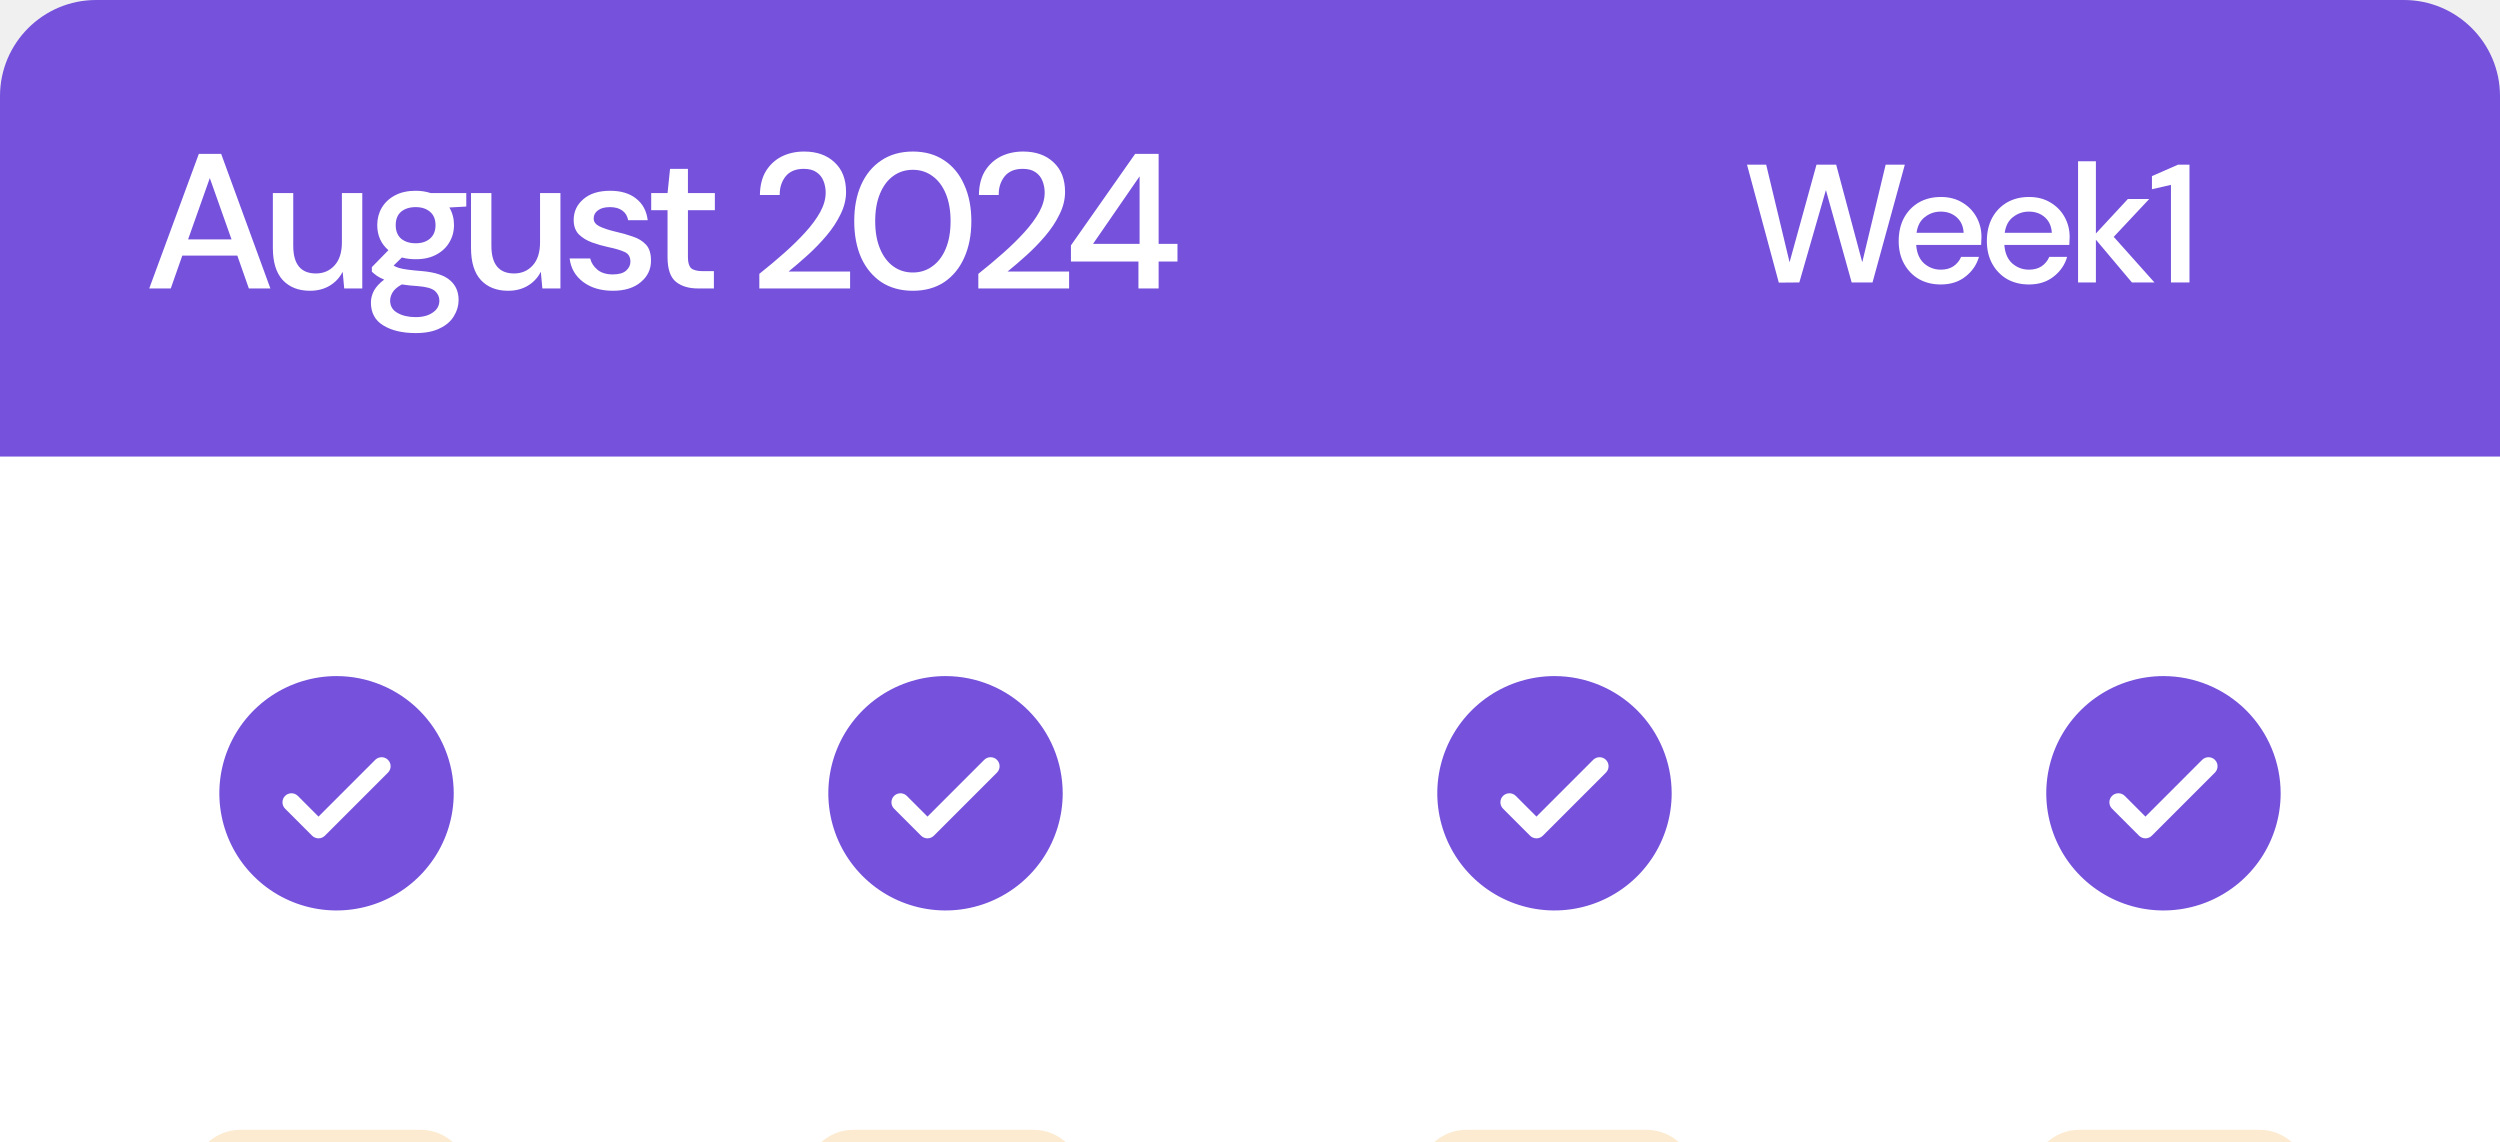
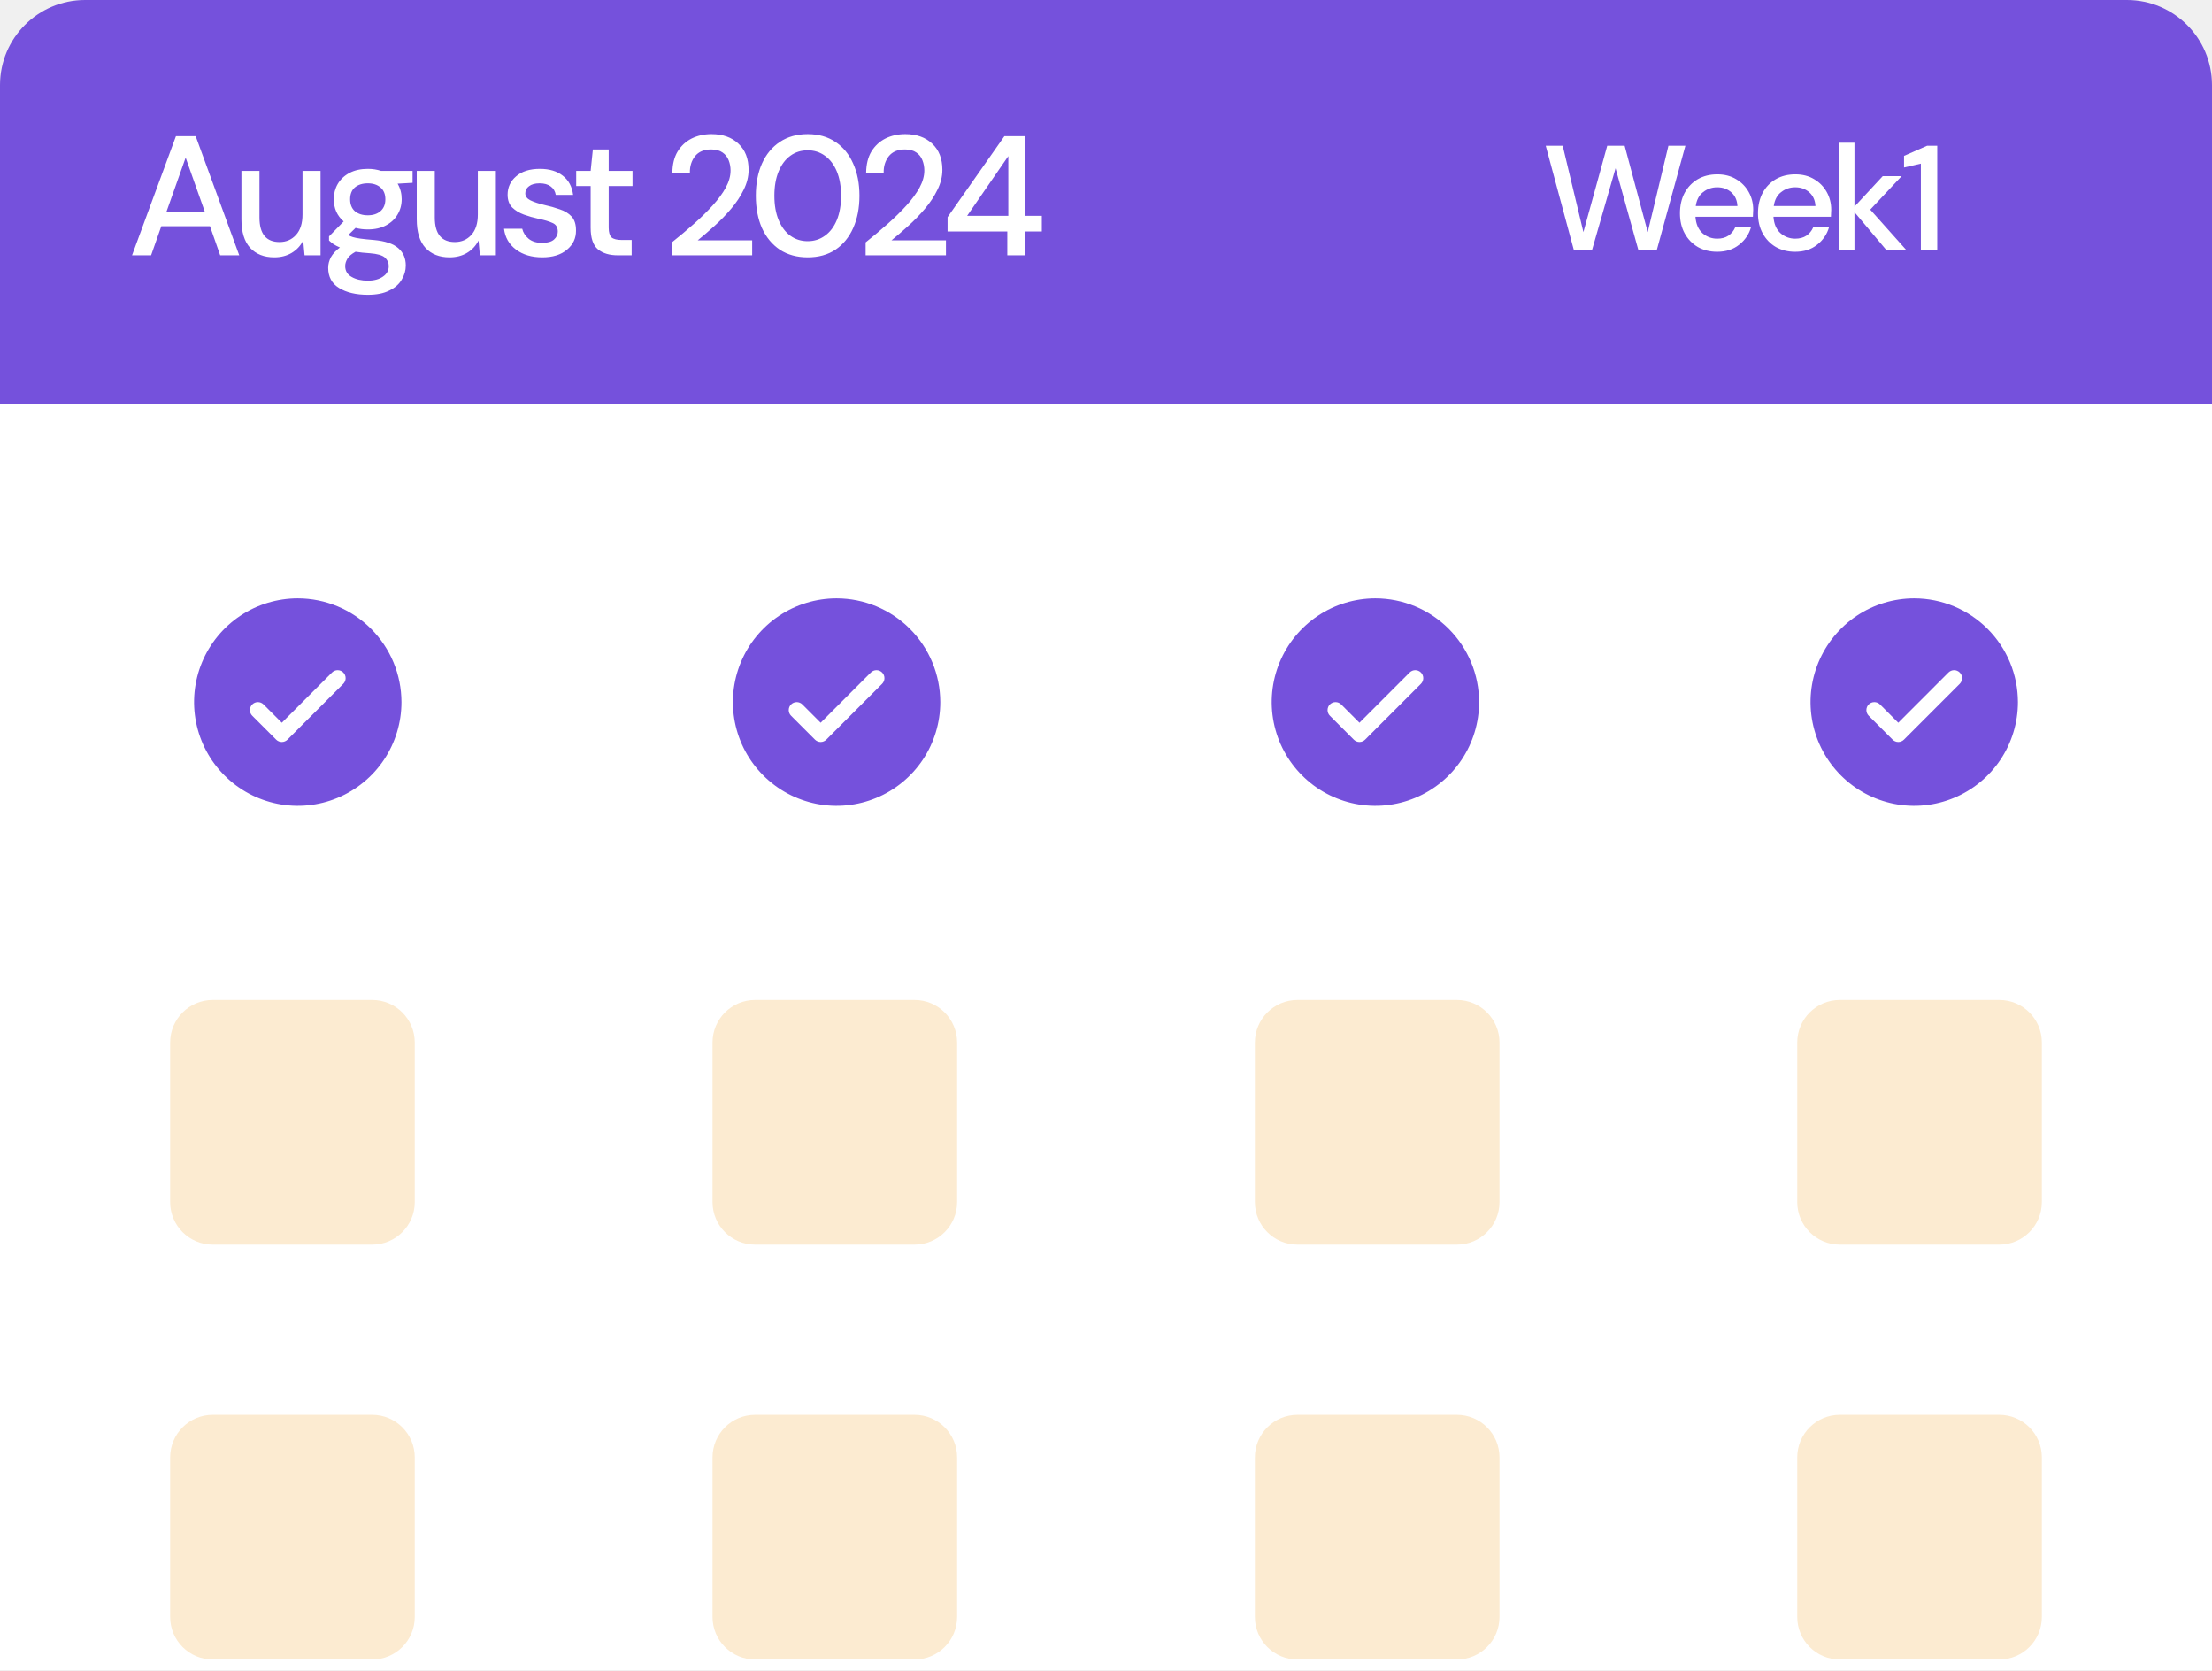
- <svg xmlns="http://www.w3.org/2000/svg" width="208" height="95" viewBox="0 0 208 95" fill="none">
+ <svg xmlns="http://www.w3.org/2000/svg" width="208" height="157" viewBox="0 0 208 157" fill="none">
  <path d="M0 8C0 3.582 3.582 0 8 0H200C204.418 0 208 3.582 208 8V38H0V8Z" fill="#7551DC" />
  <path d="M12.416 24L16.544 12.8H18.4L22.496 24H20.704L19.744 21.264H15.168L14.208 24H12.416ZM15.648 19.92H19.264L17.456 14.816L15.648 19.92ZM25.79 24.192C24.83 24.192 24.073 23.893 23.518 23.296C22.974 22.699 22.702 21.808 22.702 20.624V16.064H24.398V20.448C24.398 21.984 25.027 22.752 26.286 22.752C26.915 22.752 27.433 22.528 27.838 22.08C28.243 21.632 28.446 20.992 28.446 20.16V16.064H30.142V24H28.638L28.51 22.608C28.265 23.099 27.902 23.488 27.422 23.776C26.953 24.053 26.409 24.192 25.79 24.192ZM34.587 21.568C34.172 21.568 33.788 21.52 33.435 21.424L32.748 22.096C32.865 22.171 33.009 22.235 33.179 22.288C33.35 22.341 33.59 22.389 33.9 22.432C34.209 22.475 34.63 22.517 35.163 22.56C36.219 22.656 36.982 22.912 37.452 23.328C37.921 23.733 38.156 24.277 38.156 24.96C38.156 25.429 38.028 25.872 37.772 26.288C37.526 26.715 37.137 27.056 36.603 27.312C36.081 27.579 35.409 27.712 34.587 27.712C33.478 27.712 32.577 27.499 31.884 27.072C31.201 26.656 30.86 26.021 30.86 25.168C30.86 24.837 30.945 24.507 31.116 24.176C31.297 23.856 31.579 23.552 31.963 23.264C31.739 23.168 31.542 23.067 31.372 22.96C31.212 22.843 31.067 22.725 30.939 22.608V22.224L32.316 20.816C31.697 20.283 31.387 19.584 31.387 18.72C31.387 18.197 31.51 17.723 31.756 17.296C32.011 16.859 32.38 16.512 32.859 16.256C33.34 16 33.916 15.872 34.587 15.872C35.035 15.872 35.452 15.936 35.836 16.064H38.795V17.184L37.388 17.264C37.644 17.701 37.772 18.187 37.772 18.72C37.772 19.253 37.644 19.733 37.388 20.16C37.142 20.587 36.779 20.928 36.3 21.184C35.83 21.44 35.26 21.568 34.587 21.568ZM34.587 20.24C35.078 20.24 35.473 20.112 35.772 19.856C36.081 19.589 36.236 19.216 36.236 18.736C36.236 18.245 36.081 17.872 35.772 17.616C35.473 17.36 35.078 17.232 34.587 17.232C34.086 17.232 33.681 17.36 33.371 17.616C33.073 17.872 32.923 18.245 32.923 18.736C32.923 19.216 33.073 19.589 33.371 19.856C33.681 20.112 34.086 20.24 34.587 20.24ZM32.459 25.008C32.459 25.467 32.662 25.808 33.068 26.032C33.473 26.267 33.98 26.384 34.587 26.384C35.174 26.384 35.649 26.256 36.011 26C36.374 25.755 36.556 25.424 36.556 25.008C36.556 24.699 36.433 24.432 36.188 24.208C35.942 23.995 35.478 23.861 34.795 23.808C34.283 23.776 33.83 23.728 33.435 23.664C33.062 23.867 32.806 24.085 32.667 24.32C32.529 24.555 32.459 24.784 32.459 25.008ZM42.276 24.192C41.316 24.192 40.559 23.893 40.004 23.296C39.46 22.699 39.188 21.808 39.188 20.624V16.064H40.884V20.448C40.884 21.984 41.514 22.752 42.772 22.752C43.402 22.752 43.919 22.528 44.324 22.08C44.73 21.632 44.932 20.992 44.932 20.16V16.064H46.628V24H45.124L44.996 22.608C44.751 23.099 44.388 23.488 43.908 23.776C43.439 24.053 42.895 24.192 42.276 24.192ZM50.994 24.192C49.991 24.192 49.164 23.947 48.514 23.456C47.863 22.965 47.49 22.315 47.394 21.504H49.106C49.191 21.867 49.394 22.181 49.714 22.448C50.034 22.704 50.455 22.832 50.978 22.832C51.49 22.832 51.863 22.725 52.098 22.512C52.332 22.299 52.45 22.053 52.45 21.776C52.45 21.371 52.284 21.099 51.954 20.96C51.634 20.811 51.186 20.677 50.61 20.56C50.162 20.464 49.714 20.336 49.266 20.176C48.828 20.016 48.46 19.792 48.162 19.504C47.874 19.205 47.73 18.805 47.73 18.304C47.73 17.611 47.996 17.035 48.53 16.576C49.063 16.107 49.81 15.872 50.77 15.872C51.655 15.872 52.37 16.085 52.914 16.512C53.468 16.939 53.794 17.541 53.89 18.32H52.258C52.204 17.979 52.044 17.712 51.778 17.52C51.522 17.328 51.175 17.232 50.738 17.232C50.311 17.232 49.98 17.323 49.746 17.504C49.511 17.675 49.394 17.899 49.394 18.176C49.394 18.453 49.554 18.672 49.874 18.832C50.204 18.992 50.636 19.136 51.17 19.264C51.703 19.381 52.194 19.52 52.642 19.68C53.1 19.829 53.468 20.053 53.746 20.352C54.023 20.651 54.162 21.088 54.162 21.664C54.172 22.389 53.89 22.992 53.314 23.472C52.748 23.952 51.975 24.192 50.994 24.192ZM58.084 24C57.306 24 56.687 23.813 56.228 23.44C55.77 23.056 55.54 22.379 55.54 21.408V17.488H54.18V16.064H55.54L55.748 14.048H57.236V16.064H59.476V17.488H57.236V21.408C57.236 21.845 57.327 22.149 57.508 22.32C57.7 22.48 58.026 22.56 58.484 22.56H59.396V24H58.084ZM63.176 24V22.784C63.902 22.208 64.595 21.627 65.256 21.04C65.918 20.453 66.504 19.877 67.016 19.312C67.539 18.736 67.95 18.176 68.248 17.632C68.547 17.077 68.696 16.544 68.696 16.032C68.696 15.691 68.638 15.371 68.52 15.072C68.403 14.763 68.211 14.517 67.944 14.336C67.678 14.144 67.32 14.048 66.872 14.048C66.2 14.048 65.694 14.261 65.352 14.688C65.022 15.115 64.862 15.627 64.872 16.224H63.224C63.235 15.435 63.4 14.773 63.72 14.24C64.051 13.707 64.488 13.301 65.032 13.024C65.587 12.747 66.211 12.608 66.904 12.608C67.96 12.608 68.803 12.907 69.432 13.504C70.072 14.091 70.392 14.912 70.392 15.968C70.392 16.597 70.238 17.221 69.928 17.84C69.63 18.459 69.235 19.056 68.744 19.632C68.264 20.197 67.747 20.731 67.192 21.232C66.638 21.733 66.11 22.187 65.608 22.592H70.728V24H63.176ZM75.952 24.192C74.938 24.192 74.064 23.952 73.328 23.472C72.602 22.981 72.042 22.304 71.648 21.44C71.264 20.565 71.072 19.552 71.072 18.4C71.072 17.248 71.264 16.24 71.648 15.376C72.042 14.501 72.602 13.824 73.328 13.344C74.064 12.853 74.938 12.608 75.952 12.608C76.965 12.608 77.834 12.853 78.56 13.344C79.285 13.824 79.84 14.501 80.224 15.376C80.618 16.24 80.816 17.248 80.816 18.4C80.816 19.552 80.618 20.565 80.224 21.44C79.84 22.304 79.285 22.981 78.56 23.472C77.834 23.952 76.965 24.192 75.952 24.192ZM75.952 22.672C76.56 22.672 77.098 22.501 77.568 22.16C78.048 21.819 78.421 21.328 78.688 20.688C78.954 20.048 79.088 19.285 79.088 18.4C79.088 17.515 78.954 16.752 78.688 16.112C78.421 15.472 78.048 14.981 77.568 14.64C77.098 14.299 76.56 14.128 75.952 14.128C75.333 14.128 74.789 14.299 74.32 14.64C73.85 14.981 73.482 15.472 73.216 16.112C72.949 16.752 72.816 17.515 72.816 18.4C72.816 19.285 72.949 20.048 73.216 20.688C73.482 21.328 73.85 21.819 74.32 22.16C74.789 22.501 75.333 22.672 75.952 22.672ZM81.397 24V22.784C82.122 22.208 82.816 21.627 83.477 21.04C84.138 20.453 84.725 19.877 85.237 19.312C85.76 18.736 86.17 18.176 86.469 17.632C86.768 17.077 86.917 16.544 86.917 16.032C86.917 15.691 86.858 15.371 86.741 15.072C86.624 14.763 86.432 14.517 86.165 14.336C85.898 14.144 85.541 14.048 85.093 14.048C84.421 14.048 83.914 14.261 83.573 14.688C83.242 15.115 83.082 15.627 83.093 16.224H81.445C81.456 15.435 81.621 14.773 81.941 14.24C82.272 13.707 82.709 13.301 83.253 13.024C83.808 12.747 84.432 12.608 85.125 12.608C86.181 12.608 87.024 12.907 87.653 13.504C88.293 14.091 88.613 14.912 88.613 15.968C88.613 16.597 88.458 17.221 88.149 17.84C87.85 18.459 87.456 19.056 86.965 19.632C86.485 20.197 85.968 20.731 85.413 21.232C84.858 21.733 84.33 22.187 83.829 22.592H88.949V24H81.397ZM94.718 24V21.76H89.102V20.416L94.446 12.8H96.398V20.288H97.966V21.76H96.398V24H94.718ZM90.942 20.288H94.814V14.672L90.942 20.288Z" fill="white" />
  <path d="M147.996 23.514L145.35 13.7H146.946L148.892 21.82L151.132 13.7H152.77L154.94 21.82L156.886 13.7H158.482L155.794 23.5H154.058L151.916 15.814L149.704 23.5L147.996 23.514ZM161.471 23.668C160.79 23.668 160.183 23.519 159.651 23.22C159.128 22.912 158.718 22.487 158.419 21.946C158.12 21.405 157.971 20.775 157.971 20.056C157.971 19.328 158.116 18.689 158.405 18.138C158.704 17.587 159.114 17.158 159.637 16.85C160.169 16.542 160.785 16.388 161.485 16.388C162.166 16.388 162.759 16.542 163.263 16.85C163.767 17.149 164.159 17.55 164.439 18.054C164.719 18.558 164.859 19.113 164.859 19.72C164.859 19.813 164.854 19.916 164.845 20.028C164.845 20.131 164.84 20.247 164.831 20.378H159.427C159.474 21.05 159.693 21.563 160.085 21.918C160.486 22.263 160.948 22.436 161.471 22.436C161.891 22.436 162.241 22.343 162.521 22.156C162.81 21.96 163.025 21.699 163.165 21.372H164.649C164.462 22.025 164.089 22.571 163.529 23.01C162.978 23.449 162.292 23.668 161.471 23.668ZM161.471 17.606C160.976 17.606 160.538 17.755 160.155 18.054C159.772 18.343 159.539 18.782 159.455 19.37H163.375C163.347 18.829 163.156 18.399 162.801 18.082C162.446 17.765 162.003 17.606 161.471 17.606ZM168.807 23.668C168.125 23.668 167.519 23.519 166.987 23.22C166.464 22.912 166.053 22.487 165.755 21.946C165.456 21.405 165.307 20.775 165.307 20.056C165.307 19.328 165.451 18.689 165.741 18.138C166.039 17.587 166.45 17.158 166.973 16.85C167.505 16.542 168.121 16.388 168.821 16.388C169.502 16.388 170.095 16.542 170.599 16.85C171.103 17.149 171.495 17.55 171.775 18.054C172.055 18.558 172.195 19.113 172.195 19.72C172.195 19.813 172.19 19.916 172.181 20.028C172.181 20.131 172.176 20.247 172.167 20.378H166.763C166.809 21.05 167.029 21.563 167.421 21.918C167.822 22.263 168.284 22.436 168.807 22.436C169.227 22.436 169.577 22.343 169.857 22.156C170.146 21.96 170.361 21.699 170.501 21.372H171.985C171.798 22.025 171.425 22.571 170.865 23.01C170.314 23.449 169.628 23.668 168.807 23.668ZM168.807 17.606C168.312 17.606 167.873 17.755 167.491 18.054C167.108 18.343 166.875 18.782 166.791 19.37H170.711C170.683 18.829 170.491 18.399 170.137 18.082C169.782 17.765 169.339 17.606 168.807 17.606ZM172.895 23.5V13.42H174.379V19.426L177.039 16.556H178.817L175.863 19.706L179.251 23.5H177.375L174.379 19.944V23.5H172.895ZM180.624 23.5V15.38L179.042 15.744V14.652L181.212 13.7H182.164V23.5H180.624Z" fill="white" />
  <path d="M208 38H0V157H208V38Z" fill="white" />
  <path d="M28 56.25C26.072 56.25 24.187 56.822 22.583 57.893C20.98 58.965 19.73 60.487 18.992 62.269C18.254 64.05 18.061 66.011 18.437 67.902C18.814 69.793 19.742 71.531 21.106 72.894C22.469 74.258 24.207 75.186 26.098 75.563C27.989 75.939 29.95 75.746 31.731 75.008C33.513 74.27 35.035 73.02 36.107 71.417C37.178 69.813 37.75 67.928 37.75 66C37.747 63.415 36.719 60.937 34.891 59.109C33.063 57.281 30.585 56.253 28 56.25ZM32.281 64.281L27.031 69.531C26.961 69.6 26.878 69.656 26.787 69.693C26.696 69.731 26.599 69.751 26.5 69.751C26.401 69.751 26.304 69.731 26.213 69.693C26.122 69.656 26.039 69.6 25.969 69.531L23.719 67.281C23.579 67.14 23.5 66.949 23.5 66.75C23.5 66.551 23.579 66.36 23.719 66.219C23.86 66.079 24.051 66 24.25 66C24.449 66 24.64 66.079 24.781 66.219L26.5 67.94L31.219 63.219C31.289 63.15 31.372 63.094 31.463 63.057C31.554 63.019 31.651 63 31.75 63C31.849 63 31.946 63.019 32.037 63.057C32.128 63.094 32.211 63.15 32.281 63.219C32.35 63.289 32.406 63.372 32.443 63.463C32.481 63.554 32.5 63.651 32.5 63.75C32.5 63.849 32.481 63.946 32.443 64.037C32.406 64.128 32.35 64.211 32.281 64.281Z" fill="#7551DC" />
  <path d="M78.667 56.25C76.739 56.25 74.854 56.822 73.25 57.893C71.647 58.965 70.397 60.487 69.659 62.269C68.921 64.05 68.728 66.011 69.104 67.902C69.481 69.793 70.409 71.531 71.773 72.894C73.136 74.258 74.874 75.186 76.765 75.563C78.656 75.939 80.617 75.746 82.398 75.008C84.18 74.27 85.702 73.02 86.774 71.417C87.845 69.813 88.417 67.928 88.417 66C88.414 63.415 87.386 60.937 85.558 59.109C83.73 57.281 81.252 56.253 78.667 56.25ZM82.948 64.281L77.698 69.531C77.628 69.6 77.545 69.656 77.454 69.693C77.363 69.731 77.266 69.751 77.167 69.751C77.068 69.751 76.971 69.731 76.88 69.693C76.789 69.656 76.706 69.6 76.636 69.531L74.386 67.281C74.246 67.14 74.167 66.949 74.167 66.75C74.167 66.551 74.246 66.36 74.386 66.219C74.527 66.079 74.718 66 74.917 66C75.116 66 75.307 66.079 75.448 66.219L77.167 67.94L81.886 63.219C81.956 63.15 82.039 63.094 82.13 63.057C82.221 63.019 82.318 63 82.417 63C82.516 63 82.613 63.019 82.704 63.057C82.795 63.094 82.878 63.15 82.948 63.219C83.017 63.289 83.073 63.372 83.11 63.463C83.148 63.554 83.167 63.651 83.167 63.75C83.167 63.849 83.148 63.946 83.11 64.037C83.073 64.128 83.017 64.211 82.948 64.281Z" fill="#7551DC" />
  <path d="M129.333 56.25C127.405 56.25 125.52 56.822 123.916 57.893C122.313 58.965 121.063 60.487 120.325 62.269C119.587 64.05 119.394 66.011 119.77 67.902C120.147 69.793 121.075 71.531 122.439 72.894C123.802 74.258 125.54 75.186 127.431 75.563C129.322 75.939 131.283 75.746 133.064 75.008C134.846 74.27 136.368 73.02 137.44 71.417C138.511 69.813 139.083 67.928 139.083 66C139.08 63.415 138.052 60.937 136.224 59.109C134.396 57.281 131.918 56.253 129.333 56.25ZM133.614 64.281L128.364 69.531C128.294 69.6 128.211 69.656 128.12 69.693C128.029 69.731 127.932 69.751 127.833 69.751C127.734 69.751 127.637 69.731 127.546 69.693C127.455 69.656 127.372 69.6 127.302 69.531L125.052 67.281C124.912 67.14 124.833 66.949 124.833 66.75C124.833 66.551 124.912 66.36 125.052 66.219C125.193 66.079 125.384 66 125.583 66C125.782 66 125.973 66.079 126.114 66.219L127.833 67.94L132.552 63.219C132.622 63.15 132.705 63.094 132.796 63.057C132.887 63.019 132.984 63 133.083 63C133.182 63 133.279 63.019 133.37 63.057C133.461 63.094 133.544 63.15 133.614 63.219C133.683 63.289 133.739 63.372 133.776 63.463C133.814 63.554 133.833 63.651 133.833 63.75C133.833 63.849 133.814 63.946 133.776 64.037C133.739 64.128 133.683 64.211 133.614 64.281Z" fill="#7551DC" />
  <path d="M180 56.25C178.072 56.25 176.187 56.822 174.583 57.893C172.98 58.965 171.73 60.487 170.992 62.269C170.254 64.05 170.061 66.011 170.437 67.902C170.814 69.793 171.742 71.531 173.106 72.894C174.469 74.258 176.207 75.186 178.098 75.563C179.989 75.939 181.95 75.746 183.731 75.008C185.513 74.27 187.035 73.02 188.107 71.417C189.178 69.813 189.75 67.928 189.75 66C189.747 63.415 188.719 60.937 186.891 59.109C185.063 57.281 182.585 56.253 180 56.25ZM184.281 64.281L179.031 69.531C178.961 69.6 178.878 69.656 178.787 69.693C178.696 69.731 178.599 69.751 178.5 69.751C178.401 69.751 178.304 69.731 178.213 69.693C178.122 69.656 178.039 69.6 177.969 69.531L175.719 67.281C175.579 67.14 175.5 66.949 175.5 66.75C175.5 66.551 175.579 66.36 175.719 66.219C175.86 66.079 176.051 66 176.25 66C176.449 66 176.64 66.079 176.781 66.219L178.5 67.94L183.219 63.219C183.289 63.15 183.372 63.094 183.463 63.057C183.554 63.019 183.651 63 183.75 63C183.849 63 183.946 63.019 184.037 63.057C184.128 63.094 184.211 63.15 184.281 63.219C184.35 63.289 184.406 63.372 184.443 63.463C184.481 63.554 184.5 63.651 184.5 63.75C184.5 63.849 184.481 63.946 184.443 64.037C184.406 64.128 184.35 64.211 184.281 64.281Z" fill="#7551DC" />
  <path d="M35 94H20C17.791 94 16 95.791 16 98V113C16 115.209 17.791 117 20 117H35C37.209 117 39 115.209 39 113V98C39 95.791 37.209 94 35 94Z" fill="#FCEBD1" />
  <path d="M86 94H71C68.791 94 67 95.791 67 98V113C67 115.209 68.791 117 71 117H86C88.209 117 90 115.209 90 113V98C90 95.791 88.209 94 86 94Z" fill="#FCEBD1" />
  <path d="M137 94H122C119.791 94 118 95.791 118 98V113C118 115.209 119.791 117 122 117H137C139.209 117 141 115.209 141 113V98C141 95.791 139.209 94 137 94Z" fill="#FCEBD1" />
  <path d="M188 94H173C170.791 94 169 95.791 169 98V113C169 115.209 170.791 117 173 117H188C190.209 117 192 115.209 192 113V98C192 95.791 190.209 94 188 94Z" fill="#FCEBD1" />
+   <path d="M35 133H20C17.791 133 16 134.791 16 137V152C16 154.209 17.791 156 20 156H35C37.209 156 39 154.209 39 152V137C39 134.791 37.209 133 35 133Z" fill="#FCEBD1" />
+   <path d="M86 133H71C68.791 133 67 134.791 67 137V152C67 154.209 68.791 156 71 156H86C88.209 156 90 154.209 90 152V137C90 134.791 88.209 133 86 133Z" fill="#FCEBD1" />
+   <path d="M137 133H122C119.791 133 118 134.791 118 137V152C118 154.209 119.791 156 122 156H137C139.209 156 141 154.209 141 152V137C141 134.791 139.209 133 137 133Z" fill="#FCEBD1" />
+   <path d="M188 133H173C170.791 133 169 134.791 169 137V152C169 154.209 170.791 156 173 156H188C190.209 156 192 154.209 192 152V137C192 134.791 190.209 133 188 133Z" fill="#FCEBD1" />
</svg>
